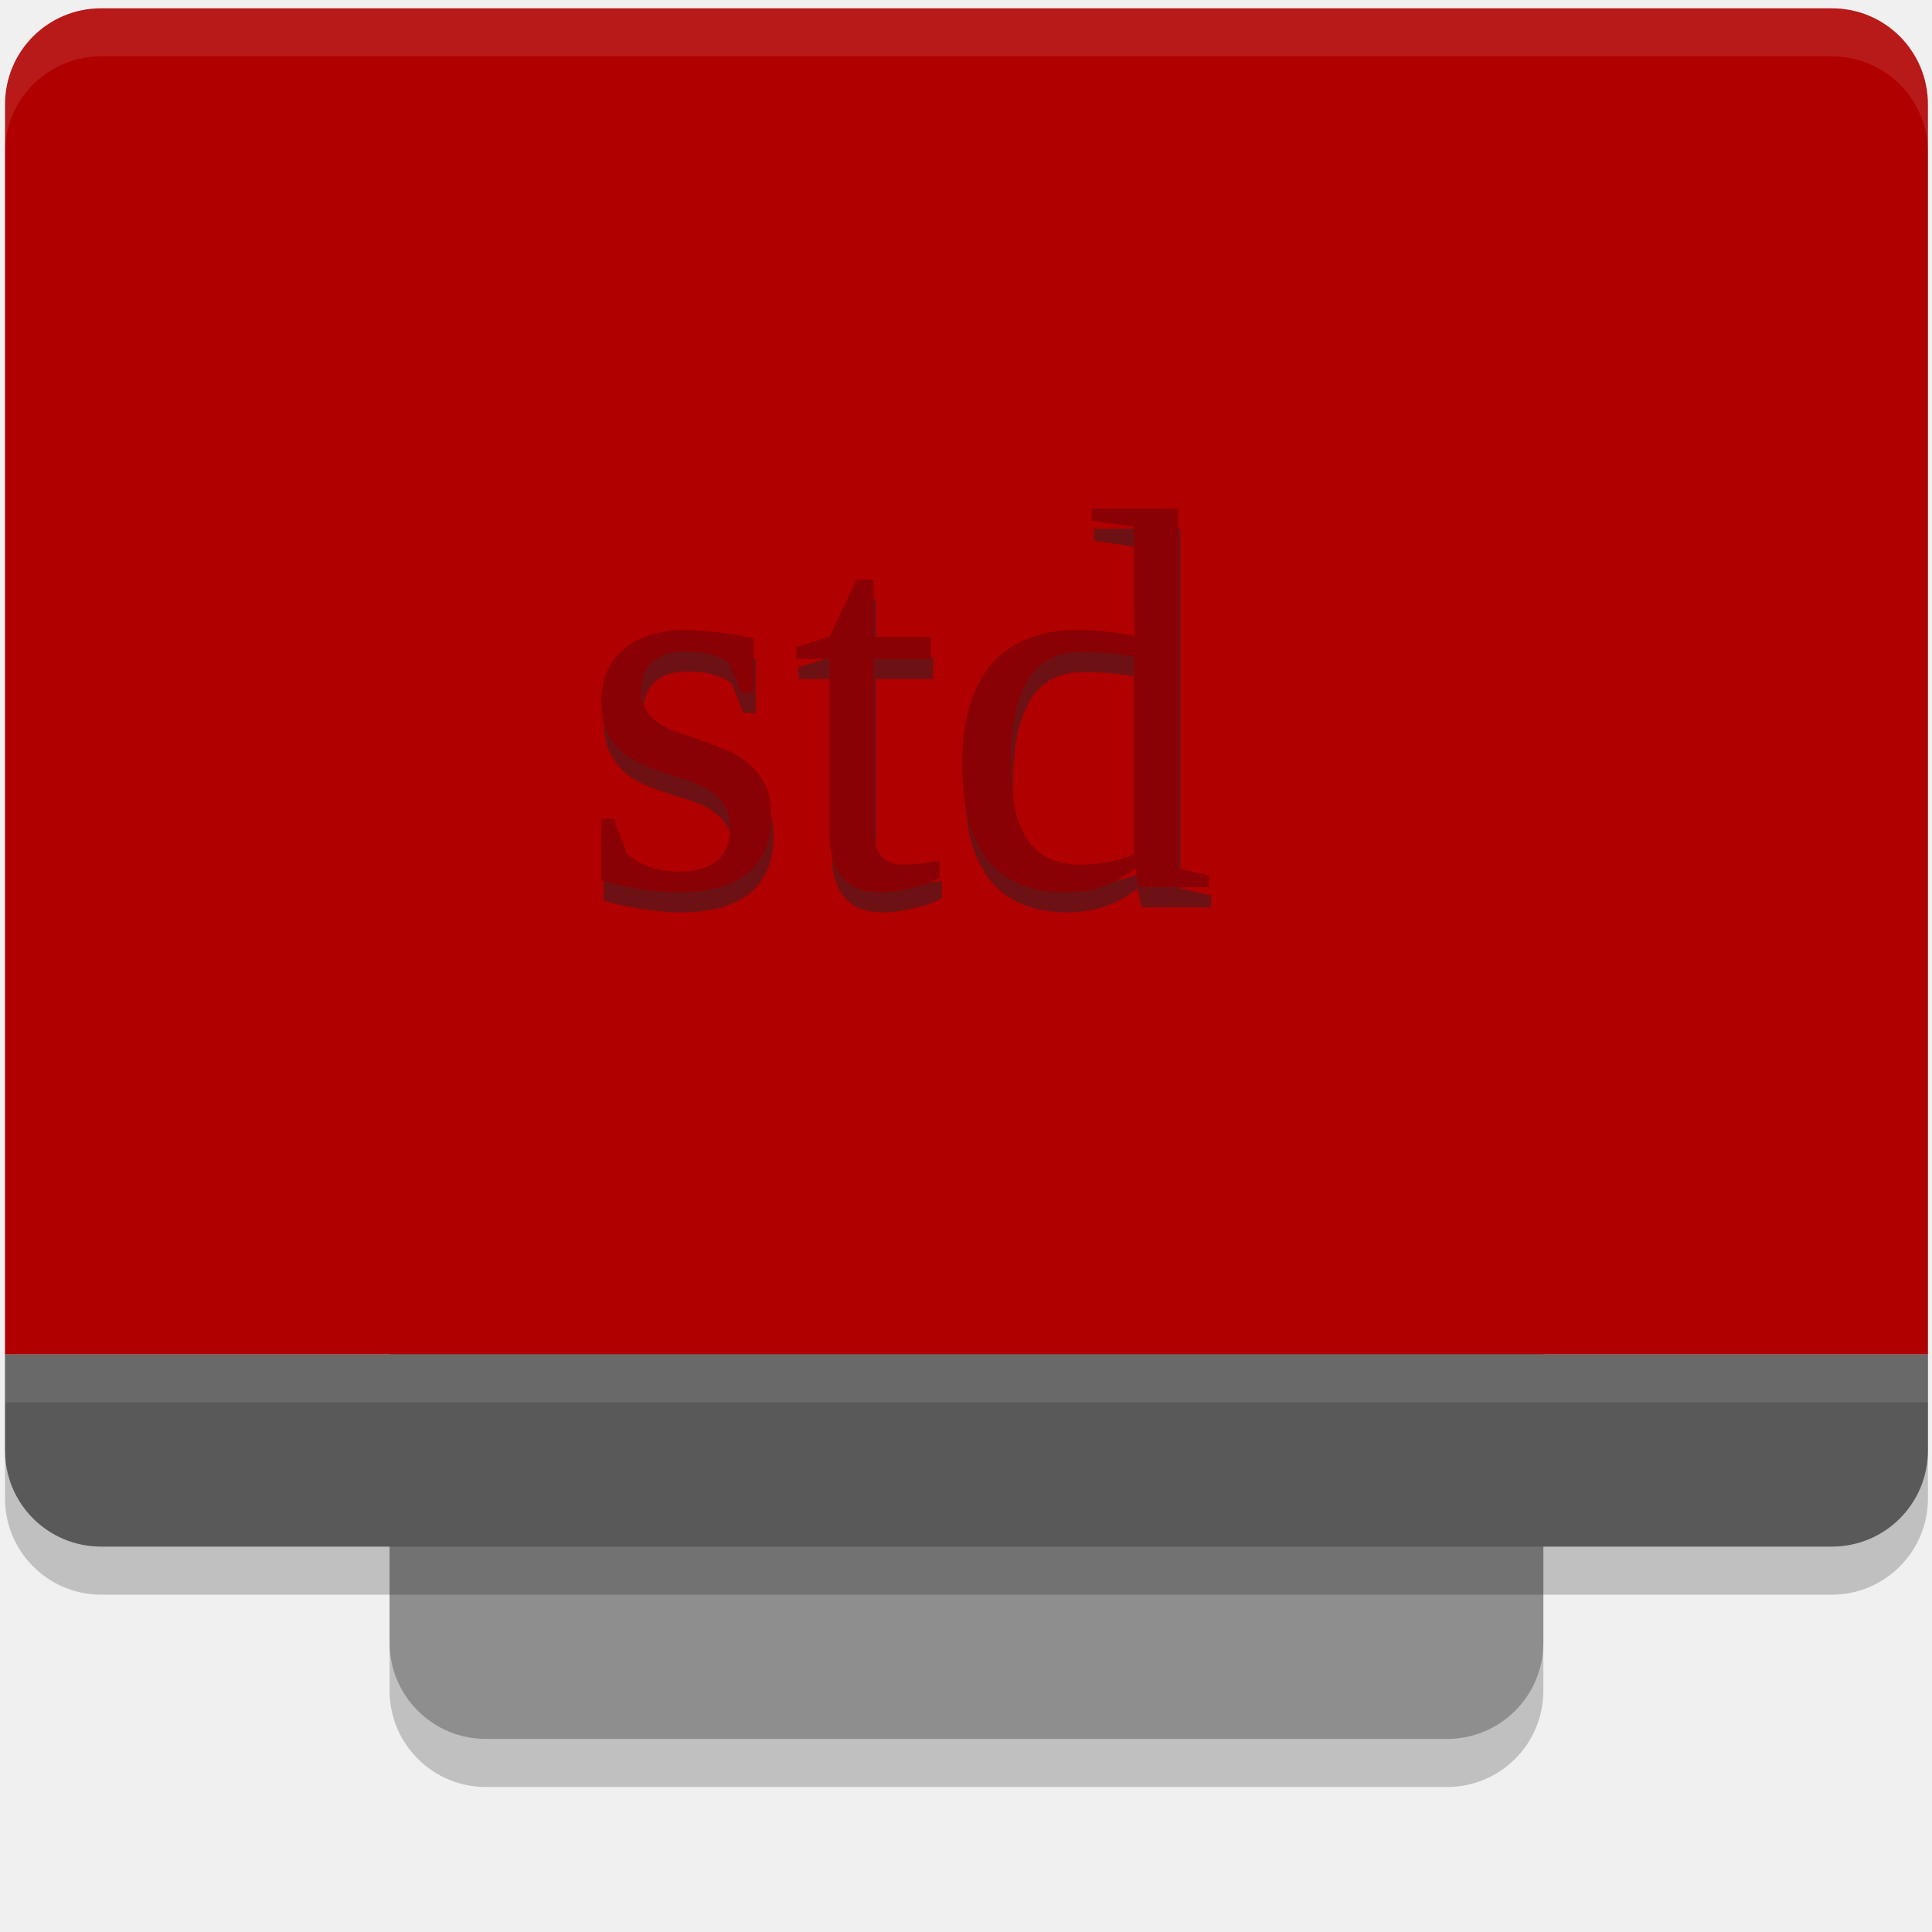
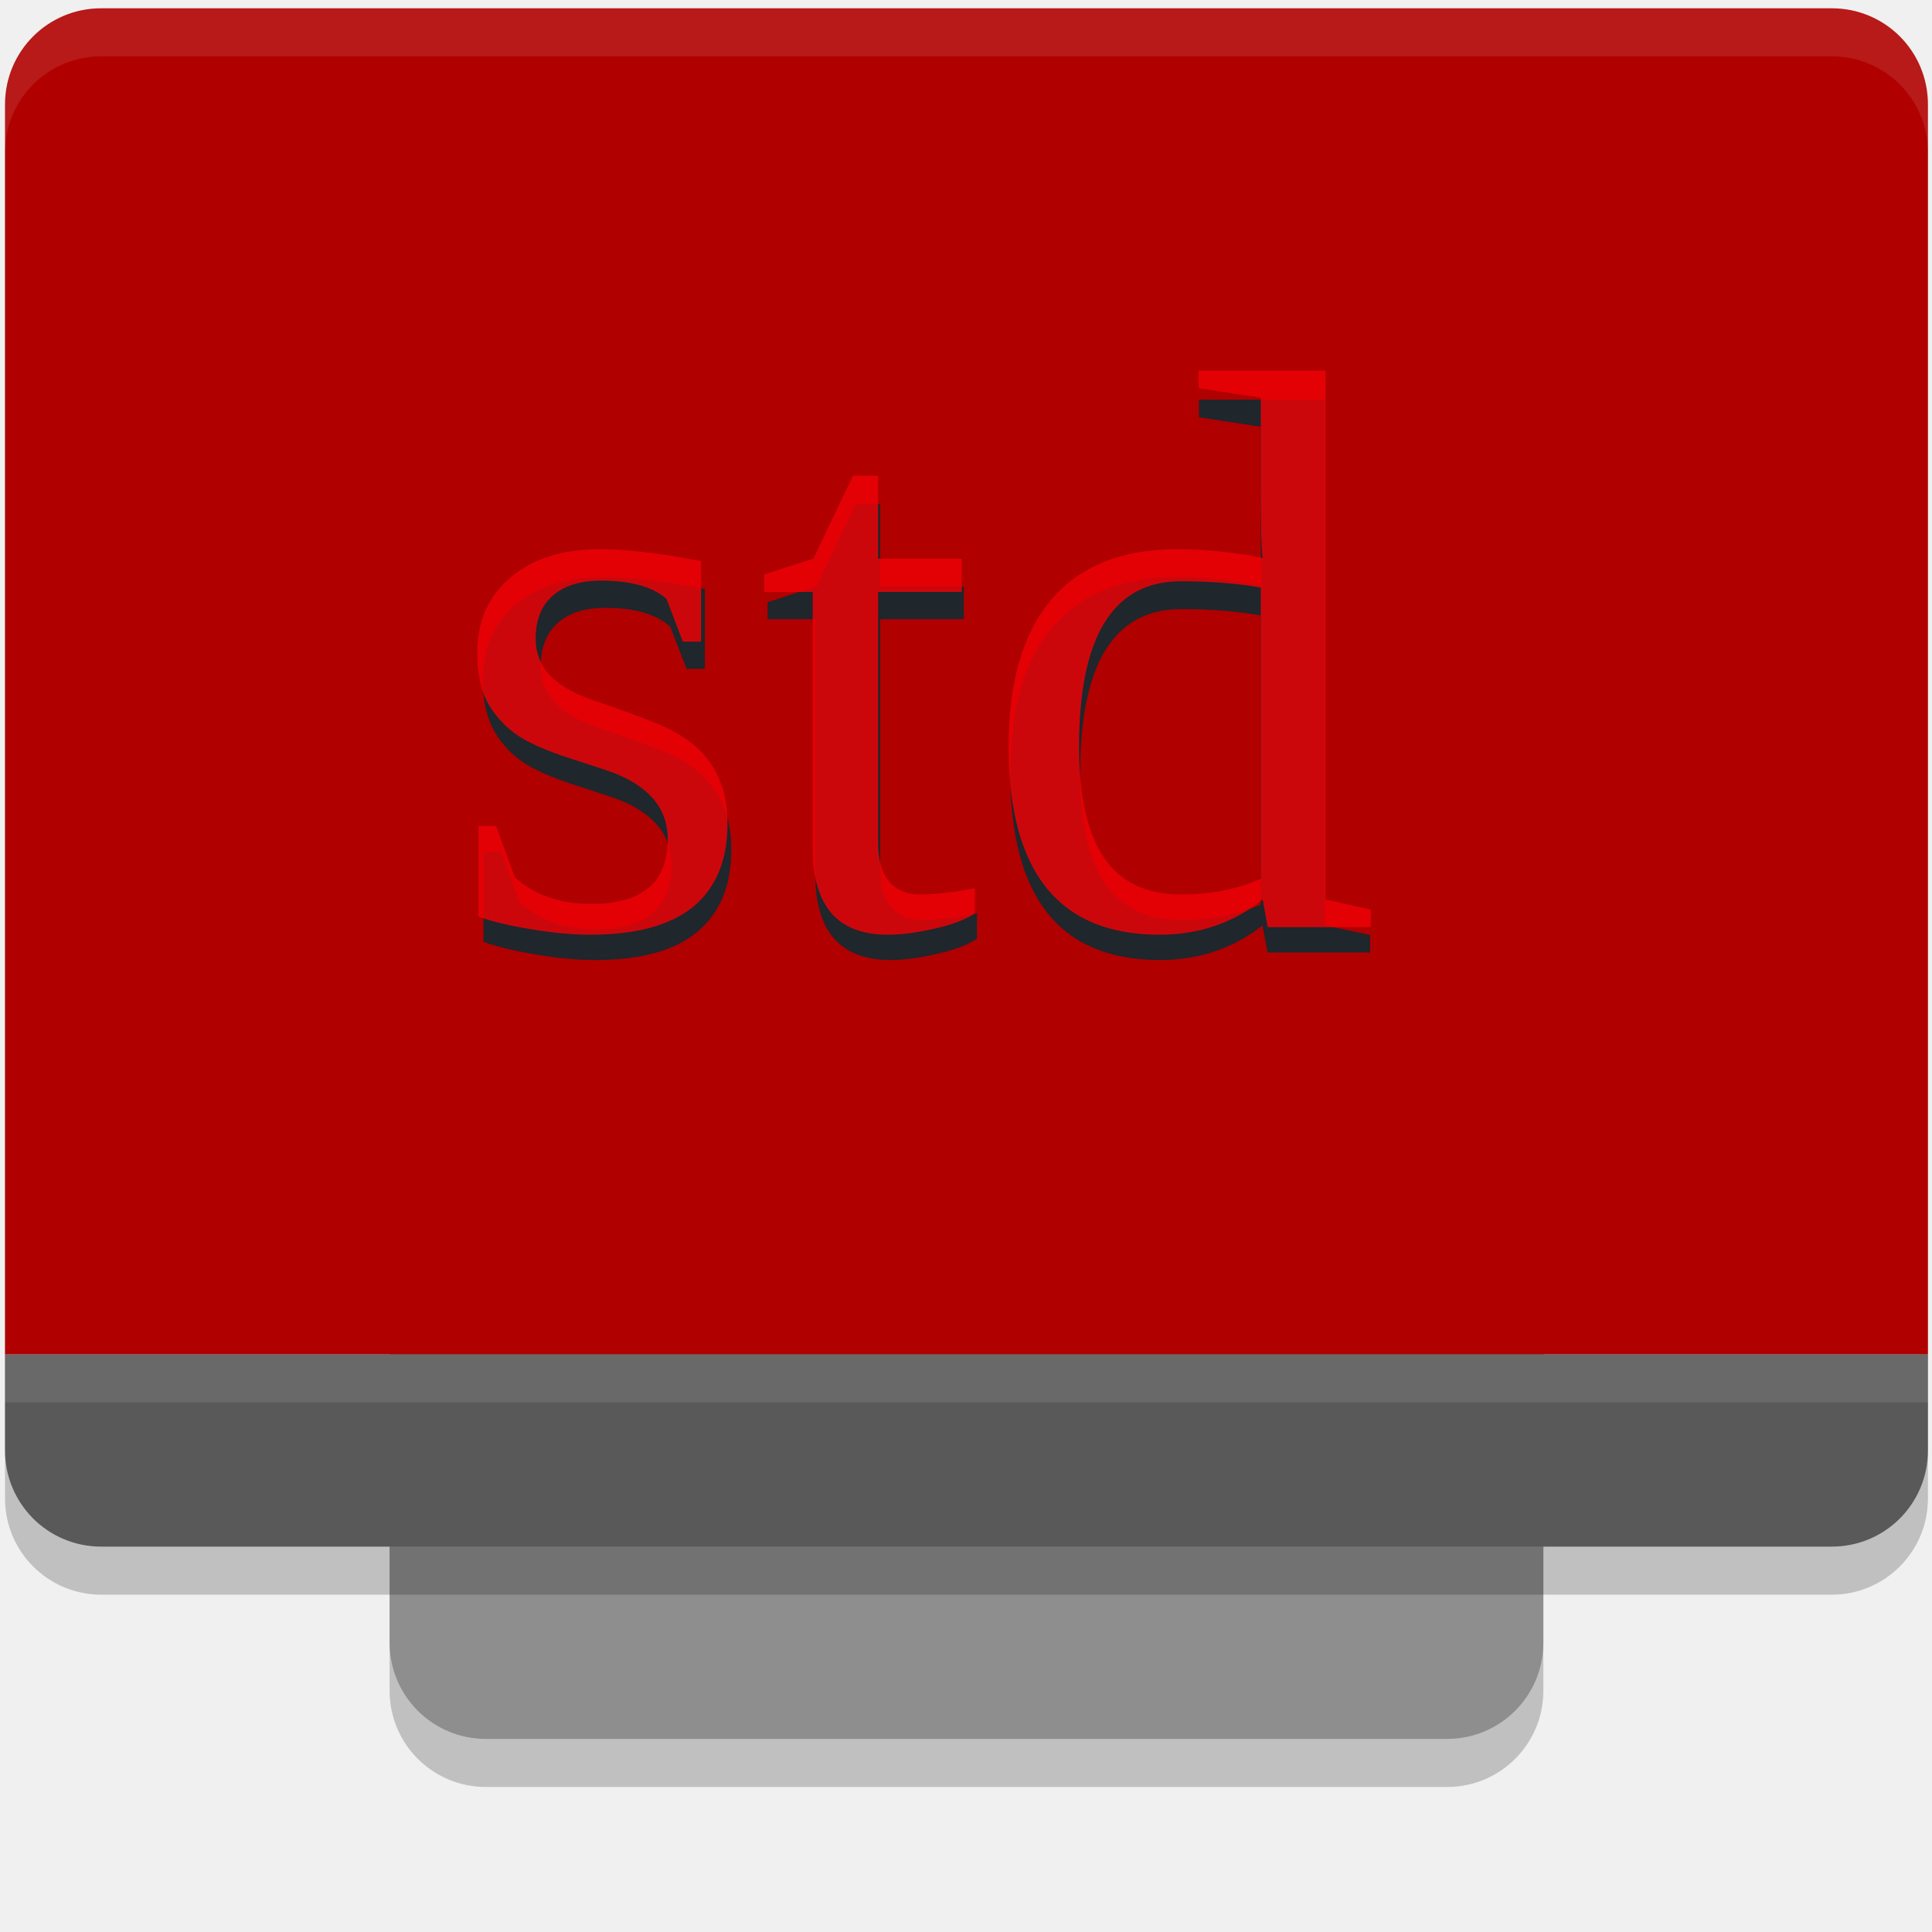
<svg xmlns="http://www.w3.org/2000/svg" width="48px" height="48px" id="svg3304" version="1.1" xml:space="preserve">
  <defs id="defs3306">
    <linearGradient id="linearGradient4196">
      <stop style="stop-color:black;stop-opacity:1;" offset="0" id="stop4198" />
      <stop style="stop-color:black;stop-opacity:0;" offset="1" id="stop4200" />
    </linearGradient>
    <linearGradient id="linearGradient3907">
      <stop style="stop-color:#ffffff;stop-opacity:1;" offset="0" id="stop3909" />
      <stop style="stop-color:#ffffff;stop-opacity:0;" offset="1" id="stop3911" />
    </linearGradient>
    <linearGradient id="linearGradient5233">
      <stop style="stop-color:#729fcf;stop-opacity:1;" offset="0" id="stop5235" />
      <stop style="stop-color:#326194;stop-opacity:1;" offset="1" id="stop5237" />
    </linearGradient>
    <linearGradient id="linearGradient5137">
      <stop style="stop-color:#eeeeec;stop-opacity:1;" offset="0" id="stop5139" />
      <stop style="stop-color:#e6e6e3;stop-opacity:1;" offset="1" id="stop5141" />
    </linearGradient>
    <linearGradient id="linearGradient11400">
      <stop style="stop-color:#000000;stop-opacity:1;" offset="0" id="stop11402" />
      <stop style="stop-color:#000000;stop-opacity:0;" offset="1" id="stop11404" />
    </linearGradient>
    <linearGradient id="linearGradient3042">
      <stop id="stop3044" offset="0" style="stop-color:black;stop-opacity:0;" />
      <stop style="stop-color:black;stop-opacity:1;" offset="0.5" id="stop3050" />
      <stop id="stop3046" offset="1" style="stop-color:black;stop-opacity:0;" />
    </linearGradient>
  </defs>
  <g id="g1" transform="matrix(2.388682,0,0,2.388682,-4.652365,-6.959797)">
    <rect style="opacity:0.2" width="12" height="16" x="6" y="5.5" rx="1" ry="1" id="rect1" />
    <rect style="fill:#8e8e8e" width="12" height="16" x="6" y="5" rx="1" ry="1" id="rect2" />
    <rect style="opacity:0.2" width="20" height="16" x="2" y="3.5" rx="1" ry="1" id="rect3" />
    <path style="fill:#595959" d="m 2,17 v 1 c 0,0.554 0.446,1 1,1 h 18 c 0.554,0 1,-0.446 1,-1 v -1 z" id="path3" />
    <path style="fill:#b00000;fill-opacity:1" d="M 3,3 C 2.446,3 2,3.446 2,4 V 17 H 22 V 4 C 22,3.446 21.554,3 21,3 Z" id="path4" />
    <rect style="opacity:0.1;fill:#ffffff" width="20" height="0.5" x="2" y="17" id="rect4" />
    <path style="opacity:0.1;fill:#ffffff" d="M 3,3 C 2.446,3 2,3.446 2,4 v 0.5 c 0,-0.554 0.446,-1 1,-1 h 18 c 0.554,0 1,0.446 1,1 V 4 C 22,3.446 21.554,3 21,3 Z" id="path5" />
  </g>
-   <text xml:space="preserve" style="font-size:13.559px;text-align:start;writing-mode:lr-tb;direction:ltr;text-anchor:start;opacity:0.381;fill:#032d34;fill-opacity:1;fill-rule:evenodd;stroke-width:1.177;stroke-linecap:round;paint-order:fill markers stroke" x="14.439" y="22.543" id="text2">
-     <tspan id="tspan2" x="14.439" y="22.543" style="fill:#032d34;fill-opacity:1;stroke-width:1.177">std</tspan>
+   <text xml:space="preserve" style="font-size:19.789px;text-align:start;writing-mode:lr-tb;direction:ltr;text-anchor:start;opacity:0.84;fill:#032d34;fill-opacity:1;fill-rule:evenodd;stroke-width:1.718;stroke-linecap:round;paint-order:fill markers stroke" x="11.183" y="23.662" id="text2">
+     <tspan id="tspan2" x="11.183" y="23.662" style="fill:#032d34;fill-opacity:1;stroke-width:1.718">std</tspan>
  </text>
-   <text xml:space="preserve" style="font-size:13.559px;text-align:start;writing-mode:lr-tb;direction:ltr;text-anchor:start;opacity:1;fill:#890105;fill-opacity:1;fill-rule:evenodd;stroke-width:1.177;stroke-linecap:round;paint-order:fill markers stroke" x="14.377" y="22.043" id="text1">
-     <tspan id="tspan1" x="14.377" y="22.043" style="fill:#890105;fill-opacity:1;stroke-width:1.177">std</tspan>
+   <text xml:space="preserve" style="font-size:19.936px;text-align:start;writing-mode:lr-tb;direction:ltr;text-anchor:start;opacity:0.84;fill:#ec0106;fill-opacity:1;fill-rule:evenodd;stroke-width:1.731;stroke-linecap:round;paint-order:fill markers stroke" x="11.043" y="23.036" id="text1">
+     <tspan id="tspan1" x="11.043" y="23.036" style="fill:#ec0106;fill-opacity:1;stroke-width:1.731">std</tspan>
  </text>
</svg>
